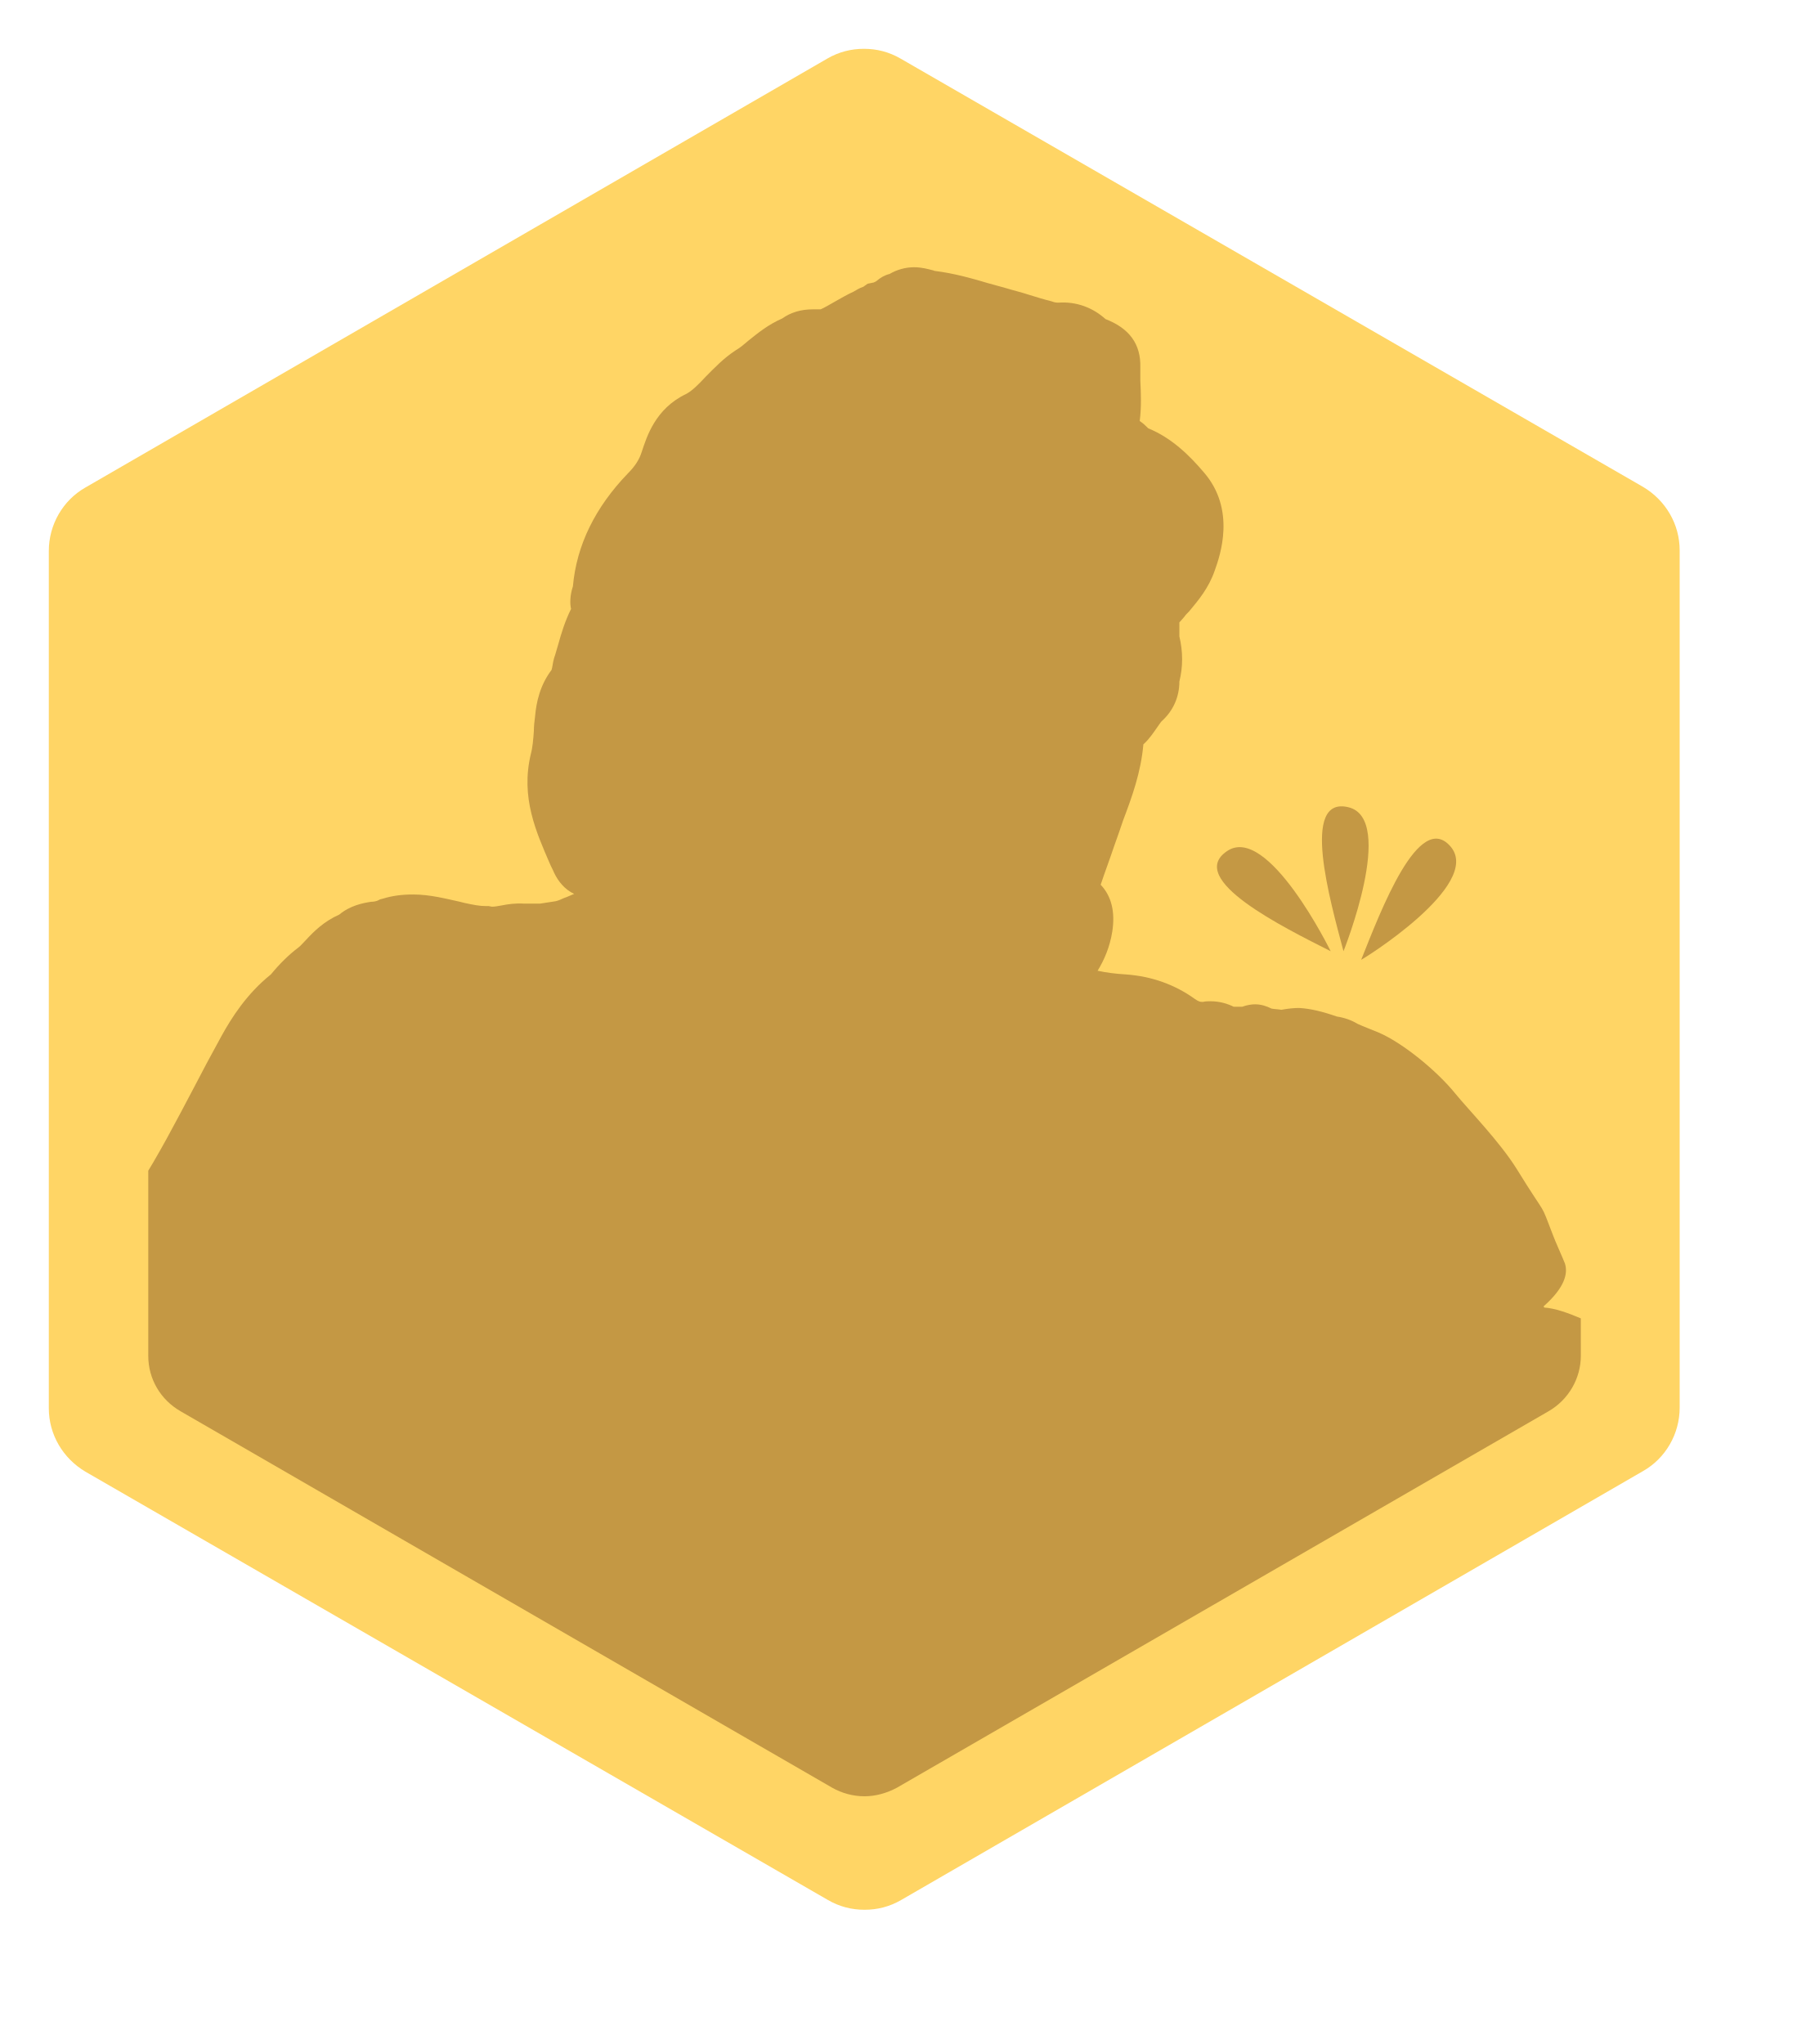
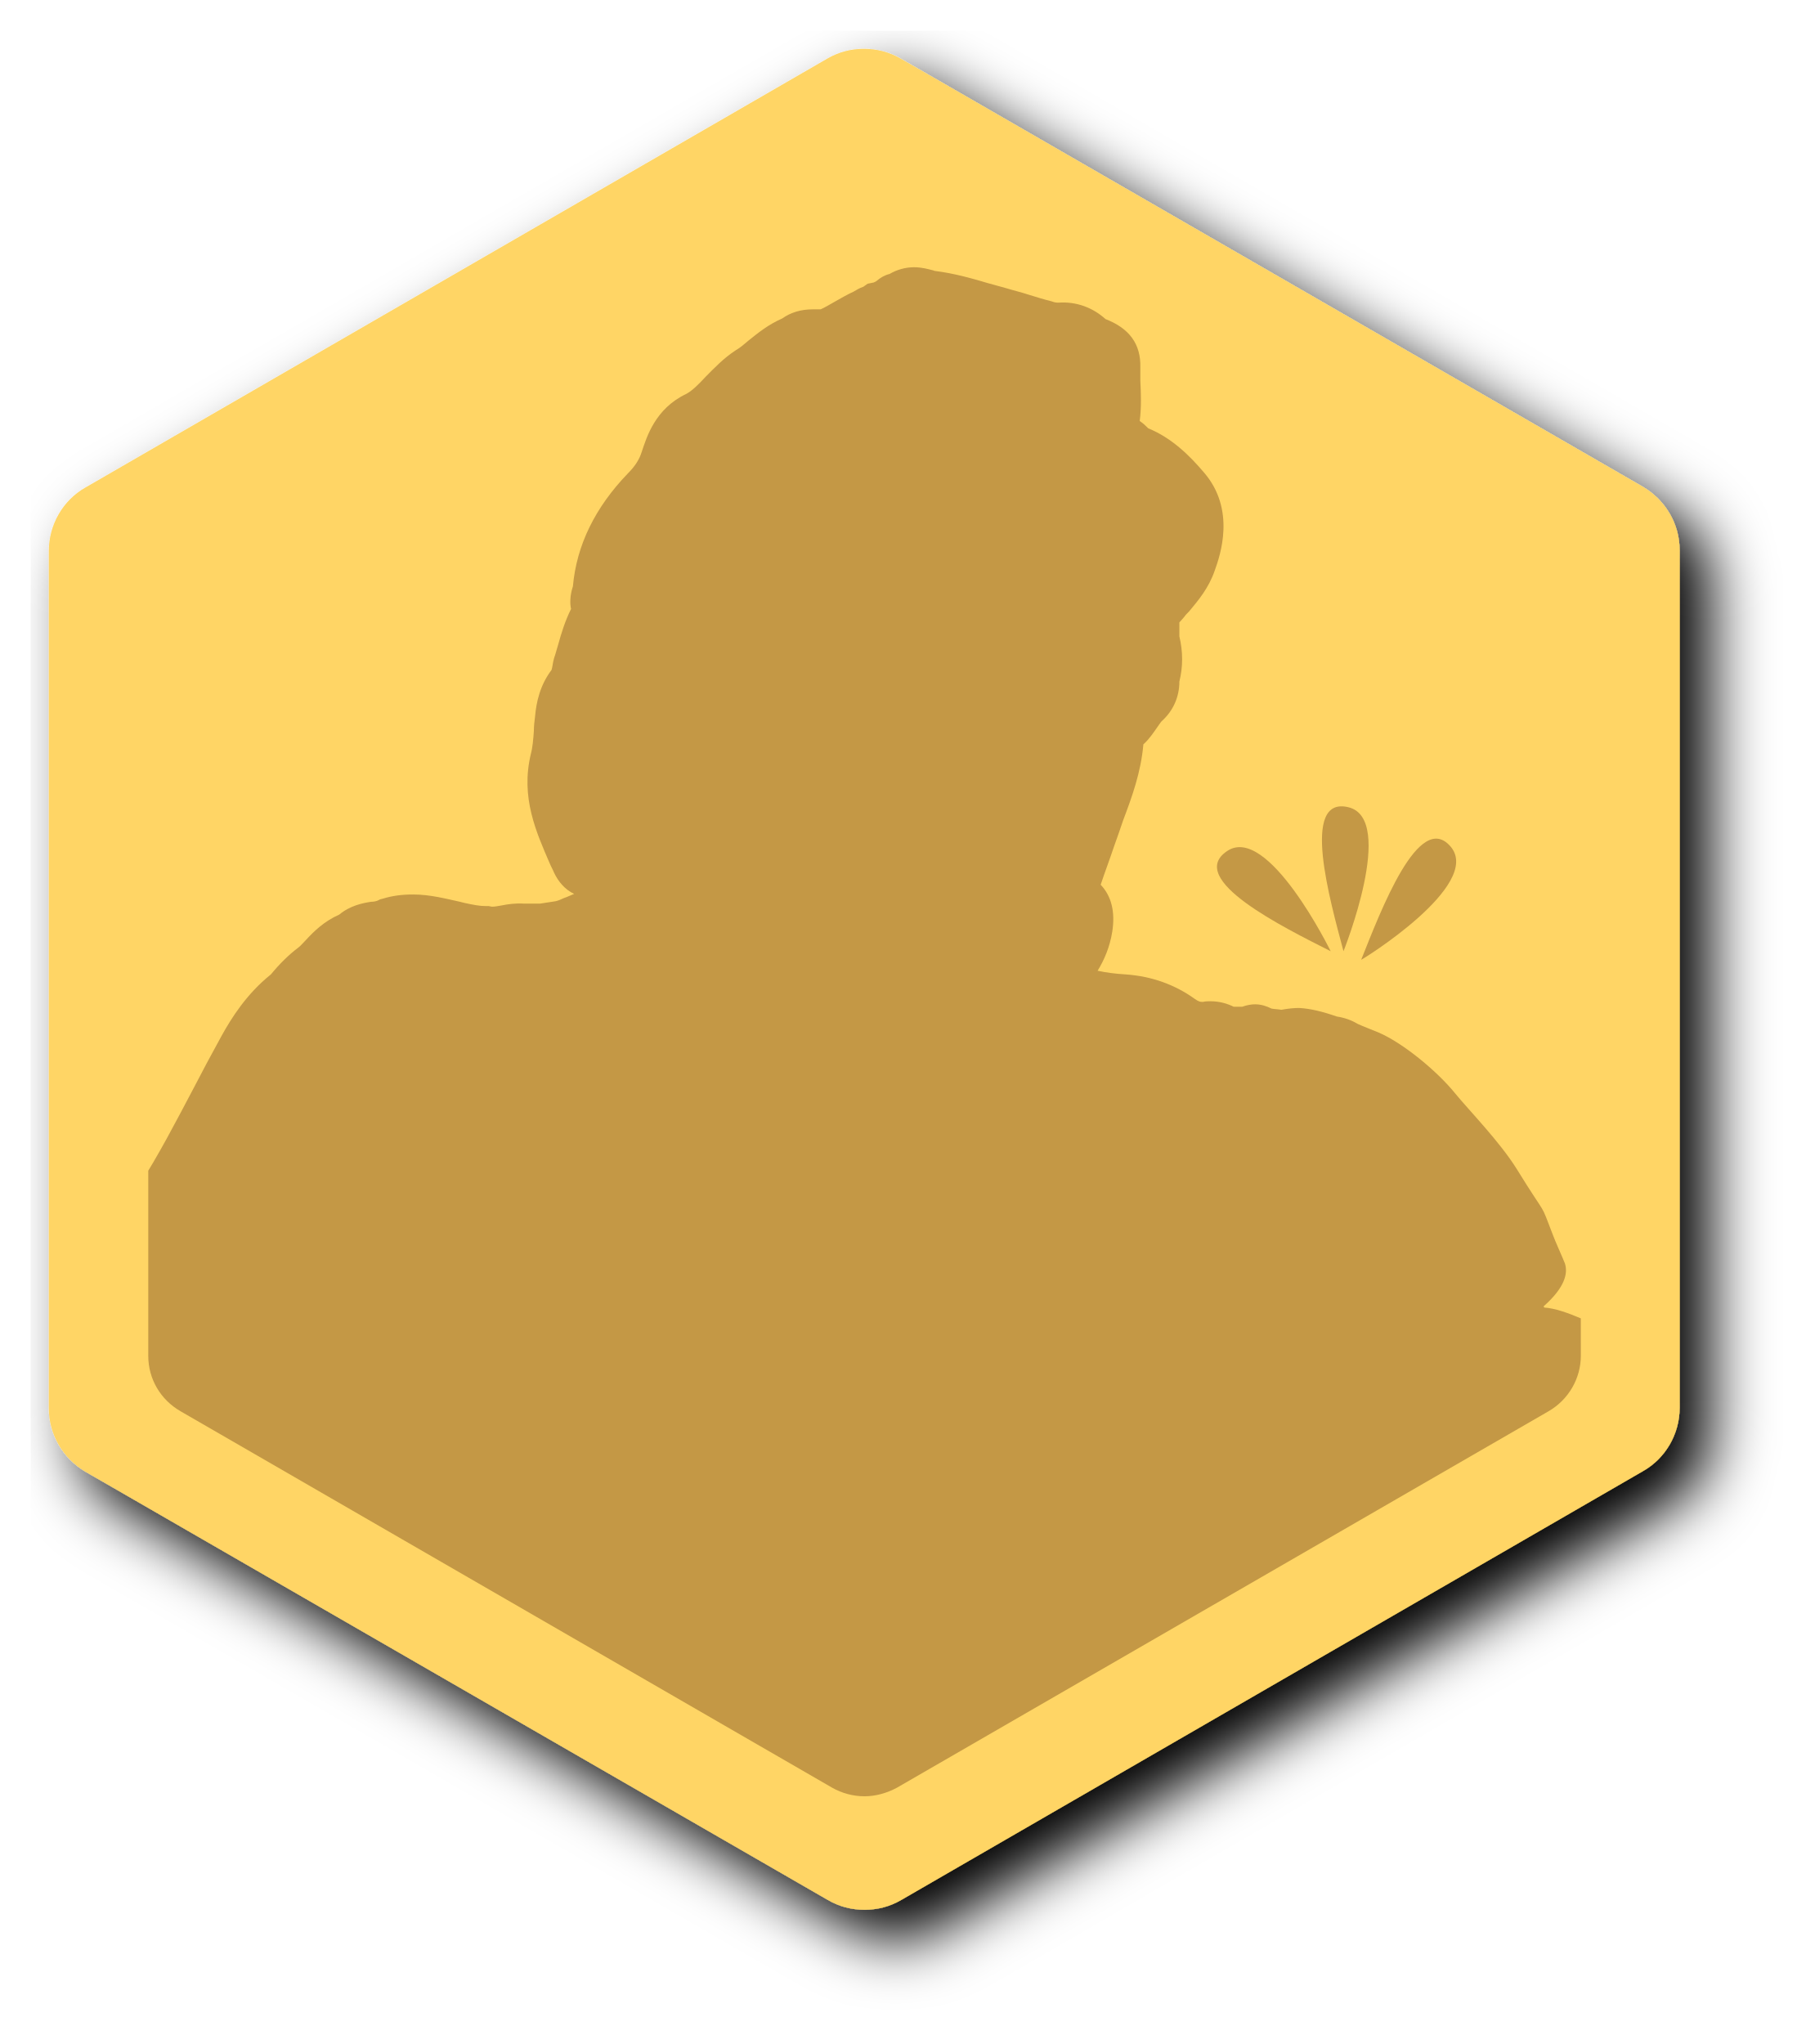
<svg xmlns="http://www.w3.org/2000/svg" xmlns:xlink="http://www.w3.org/1999/xlink" version="1.1" id="Layer_1" x="0px" y="0px" viewBox="0 0 297.4 335" enable-background="new 0 0 297.4 335" xml:space="preserve">
+   <style>
+     svg {
+         -webkit-filter:drop-shadow( 5px 5px 5px #000);
+                 filter:drop-shadow( 5px 5px 5px #000);
+     }
+ </style>
  <path fill="#FFD565" d="M275.3,90.2c0-4.3-2.3-8.2-6-10.4L147.6,9.6c-1.9-1.1-3.9-1.6-6-1.6c-2.1,0-4.1,0.5-6,1.6L14,79.9  c-3.7,2.1-6,6.1-6,10.4l0,140.5c0,4.3,2.3,8.2,6,10.4l121.7,70.2c1.9,1.1,3.9,1.6,6,1.6c2.1,0,4.1-0.5,6-1.6l121.6-70.3  c3.7-2.1,6-6.1,6-10.4L275.3,90.2z" />
  <g>
    <defs>
      <path id="SVGID_1_" d="M259,98.8c0-3.8-2-7.2-5.3-9.1L146.9,28c-1.6-0.9-3.4-1.4-5.3-1.4c-1.8,0-3.6,0.5-5.3,1.4L29.6,89.8    c-3.3,1.9-5.3,5.4-5.3,9.1l0,123.3c0,3.8,2,7.2,5.3,9.1L136.4,293c1.6,0.9,3.4,1.4,5.3,1.4c1.8,0,3.6-0.5,5.3-1.4l106.8-61.7    c3.3-1.9,5.3-5.4,5.3-9.1L259,98.8z" />
    </defs>
    <clipPath id="SVGID_2_">
      <use xlink:href="#SVGID_1_" overflow="visible" />
    </clipPath>
    <g clip-path="url(#SVGID_2_)">
      <path fill="#C49844" d="M275.3,228c-0.1,0-7.7-7.9-11.5-9.7c-1.9-0.9-7.3-3.8-10.7-4c0-0.1-0.1-0.1-0.1-0.2c3.5-3.1,4-5.4,3.5-7    c-0.3-0.8-1.7-3.9-1.9-4.5c-2.4-6.2-0.7-2.4-6-11c-2.8-4.5-7.9-9.7-10.1-12.4c-3-3.7-8.6-8.3-12.6-10c-1.2-0.5-2.3-0.9-3.4-1.4    c-1-0.6-2.1-1-3.4-1.2c-2.3-0.8-4.3-1.3-6.2-1.4c-0.8,0-1.8,0.1-2.9,0.3c-0.5-0.1-1.1-0.1-1.6-0.2c-0.8-0.4-1.7-0.7-2.7-0.7    c-0.5,0-1.3,0.1-2.1,0.4l-1.4,0c-1-0.5-2.3-0.9-3.8-0.9c-0.4,0-0.8,0-1.2,0.1c-0.1,0-0.1,0-0.2,0c-0.2,0-0.5,0-1.2-0.5    c-3.2-2.3-7-3.7-11.3-4c-1.7-0.1-3.2-0.3-4.6-0.6c1.1-1.8,2-3.9,2.4-6.4c0.5-3.2-0.1-5.8-1.9-7.7c0.7-2.1,1.5-4.2,2.2-6.3    c0.5-1.4,1-2.8,1.5-4.3c1.4-3.7,2.9-7.8,3.3-12.4c1-0.9,1.7-2,2.2-2.7c0.3-0.4,0.6-0.9,0.8-1.1c1.9-1.7,2.9-4,2.9-6.5    c0.6-2.4,0.6-4.9,0-7.4l0-2.3c0,0,0.1-0.1,0.1-0.1c0.3-0.3,0.5-0.6,0.7-0.8c0.2-0.3,0.5-0.6,0.8-0.9c1.5-1.8,3.2-3.8,4.2-6.7    c0.9-2.5,3.5-10-1.8-16.1c-2.3-2.7-5.2-5.6-9.1-7.2c-0.4-0.4-0.8-0.8-1.4-1.2c0.3-2.3,0.2-4.6,0.1-6.6c0-0.7,0-1.5,0-2.2    c0.1-3.8-1.8-6.4-5.7-7.9c-2.1-1.9-4.8-2.9-7.7-2.7c-0.3,0-0.6,0-1.1-0.2c-1.2-0.3-2.5-0.7-3.8-1.1c-1.2-0.4-2.5-0.7-3.8-1.1    c-1-0.3-1.9-0.5-2.9-0.8c-2.7-0.8-5.5-1.6-8.7-2c-0.1,0-0.2-0.1-0.3-0.1c-0.8-0.2-1.8-0.5-3.1-0.5c-1.4,0-2.8,0.4-4,1.1    c-0.8,0.2-1.5,0.6-2.2,1.2l-0.4,0.2l-1,0.2l-0.7,0.5c-0.6,0.2-1.1,0.5-1.6,0.8c-1.1,0.5-2.1,1.1-3,1.6c-0.9,0.5-1.7,1-2.4,1.3    c-0.1,0-0.1,0-0.2,0c-0.4,0-0.7,0-1.1,0c-1.9,0-3.6,0.5-5,1.5c-2.3,1-4,2.4-5.5,3.6c-0.7,0.6-1.4,1.2-2.1,1.6    c-2,1.3-3.5,2.9-4.9,4.3c-1.2,1.3-2.3,2.4-3.3,2.9c-5,2.4-6.4,7-7.2,9.4c-0.4,1.3-1.1,2.4-2.3,3.6c-5.3,5.5-8.4,11.7-9,18.5    c-0.5,1.5-0.5,2.9-0.3,3.7c-1,2-1.6,4-2.1,5.8c-0.2,0.6-0.3,1.1-0.5,1.7c-0.3,0.8-0.4,1.5-0.5,2.1c0,0.1-0.1,0.3-0.1,0.4    c-1.9,2.5-2.5,5.3-2.7,7.6c-0.1,0.8-0.2,1.6-0.2,2.4c-0.1,1.4-0.2,2.7-0.5,3.8c-1.7,7.1,0.9,12.8,3.1,17.9c0.2,0.5,0.5,1,0.7,1.5    c0.7,1.5,1.8,2.8,3.3,3.5c-0.5,0.2-1.1,0.5-1.7,0.7c-0.4,0.2-0.9,0.4-1.3,0.5l-2.6,0.4l-2.6,0c-1.4-0.1-2.7,0.1-3.7,0.3    c-0.6,0.1-1.1,0.2-1.5,0.2c-0.1,0-0.1,0-0.1,0l-0.5-0.1l-0.5,0c-1,0-2-0.2-3.4-0.5l-0.8-0.2c-2.3-0.5-4.9-1.2-7.7-1.2    c-1.8,0-3.4,0.2-5,0.7l-0.4,0.1l-0.4,0.2c-0.2,0.1-0.7,0.2-1.1,0.2c-1.3,0.2-3.4,0.6-5.2,2.1c-2.5,1.1-4.2,2.8-5.4,4.1    c-0.5,0.5-0.9,1-1.3,1.3c-1.6,1.2-3.1,2.7-4.5,4.4c-4,3.2-6.5,7.2-8.1,10.1c-1.6,2.9-3.2,5.9-4.7,8.8c-2.8,5.3-5.6,10.7-8.8,15.7    c-1.9,2.5-3.2,5-4.6,7.9c-4,8-6.8,14.8-8.9,21.3c-1.5,3-2.6,6.1-3.6,9.1c-0.3,0.9-0.6,1.8-0.9,2.8c-1.4,2.3-0.7,4.3-0.3,5.1    c0.4,0.8,1.6,2.7,4.4,3l0.2,0l-0.2-0.2l20.6,0.6L23.8,257c-0.8,1.6-1.3,3.1-1.6,4.4c-1.2,0.5-2.3,1.1-3.1,1.9    c-1,0.9-1.7,2.1-2.2,3.4c-0.3,1-0.5,2-0.5,3c0,1.9,0.4,3.9,1.4,6l1.6,3.3h23c1.5,0,2.9-0.2,4.1-0.6c0.2-0.1,0.5-0.2,0.7-0.3    c0.5,0.3,1,0.5,1.5,0.6v26.5h182.3v-12.7c2.2,0.3,3.8,0.5,5.1,0.5c4.6,0,6.5-2,8-4.1c0.3-0.4,0.6-0.8,1-1.2    c2.7-2.9,4.7-7.5,6.5-12c0.7-1.6,1.3-3.1,1.9-4.3c1.9-4.1,5.1-8.6,5.3-8.8c0.2-0.2,3.4-4.7,7.3-8c1.9-1.6,4.7-4.2,7.1-7.1    c2.7-3.4,4.1-6.3,4.4-9C277.6,235.2,278.2,230.3,275.3,228z" />
      <path fill="#C49844" d="M218.1,155.9c0,0-10.3-21-17-16.4C194.3,144.1,210.4,152,218.1,155.9z" />
      <path fill="#C49844" d="M221,132.3c-7.9-1.9-3,15.3-0.8,23.6C220.2,155.9,228.9,134.2,221,132.3z" />
      <path fill="#C49844" d="M237.8,138.8c-5.2-6.2-11.5,10.5-14.7,18.5C223.1,157.4,243,145.1,237.8,138.8z" />
    </g>
  </g>
  <g>
</g>
  <g>
</g>
  <g>
</g>
  <g>
</g>
  <g>
</g>
  <g>
</g>
  <g>
</g>
  <g>
</g>
  <g>
</g>
  <g>
</g>
  <g>
</g>
  <g>
</g>
  <g>
</g>
  <g>
</g>
  <g>
</g>
</svg>
